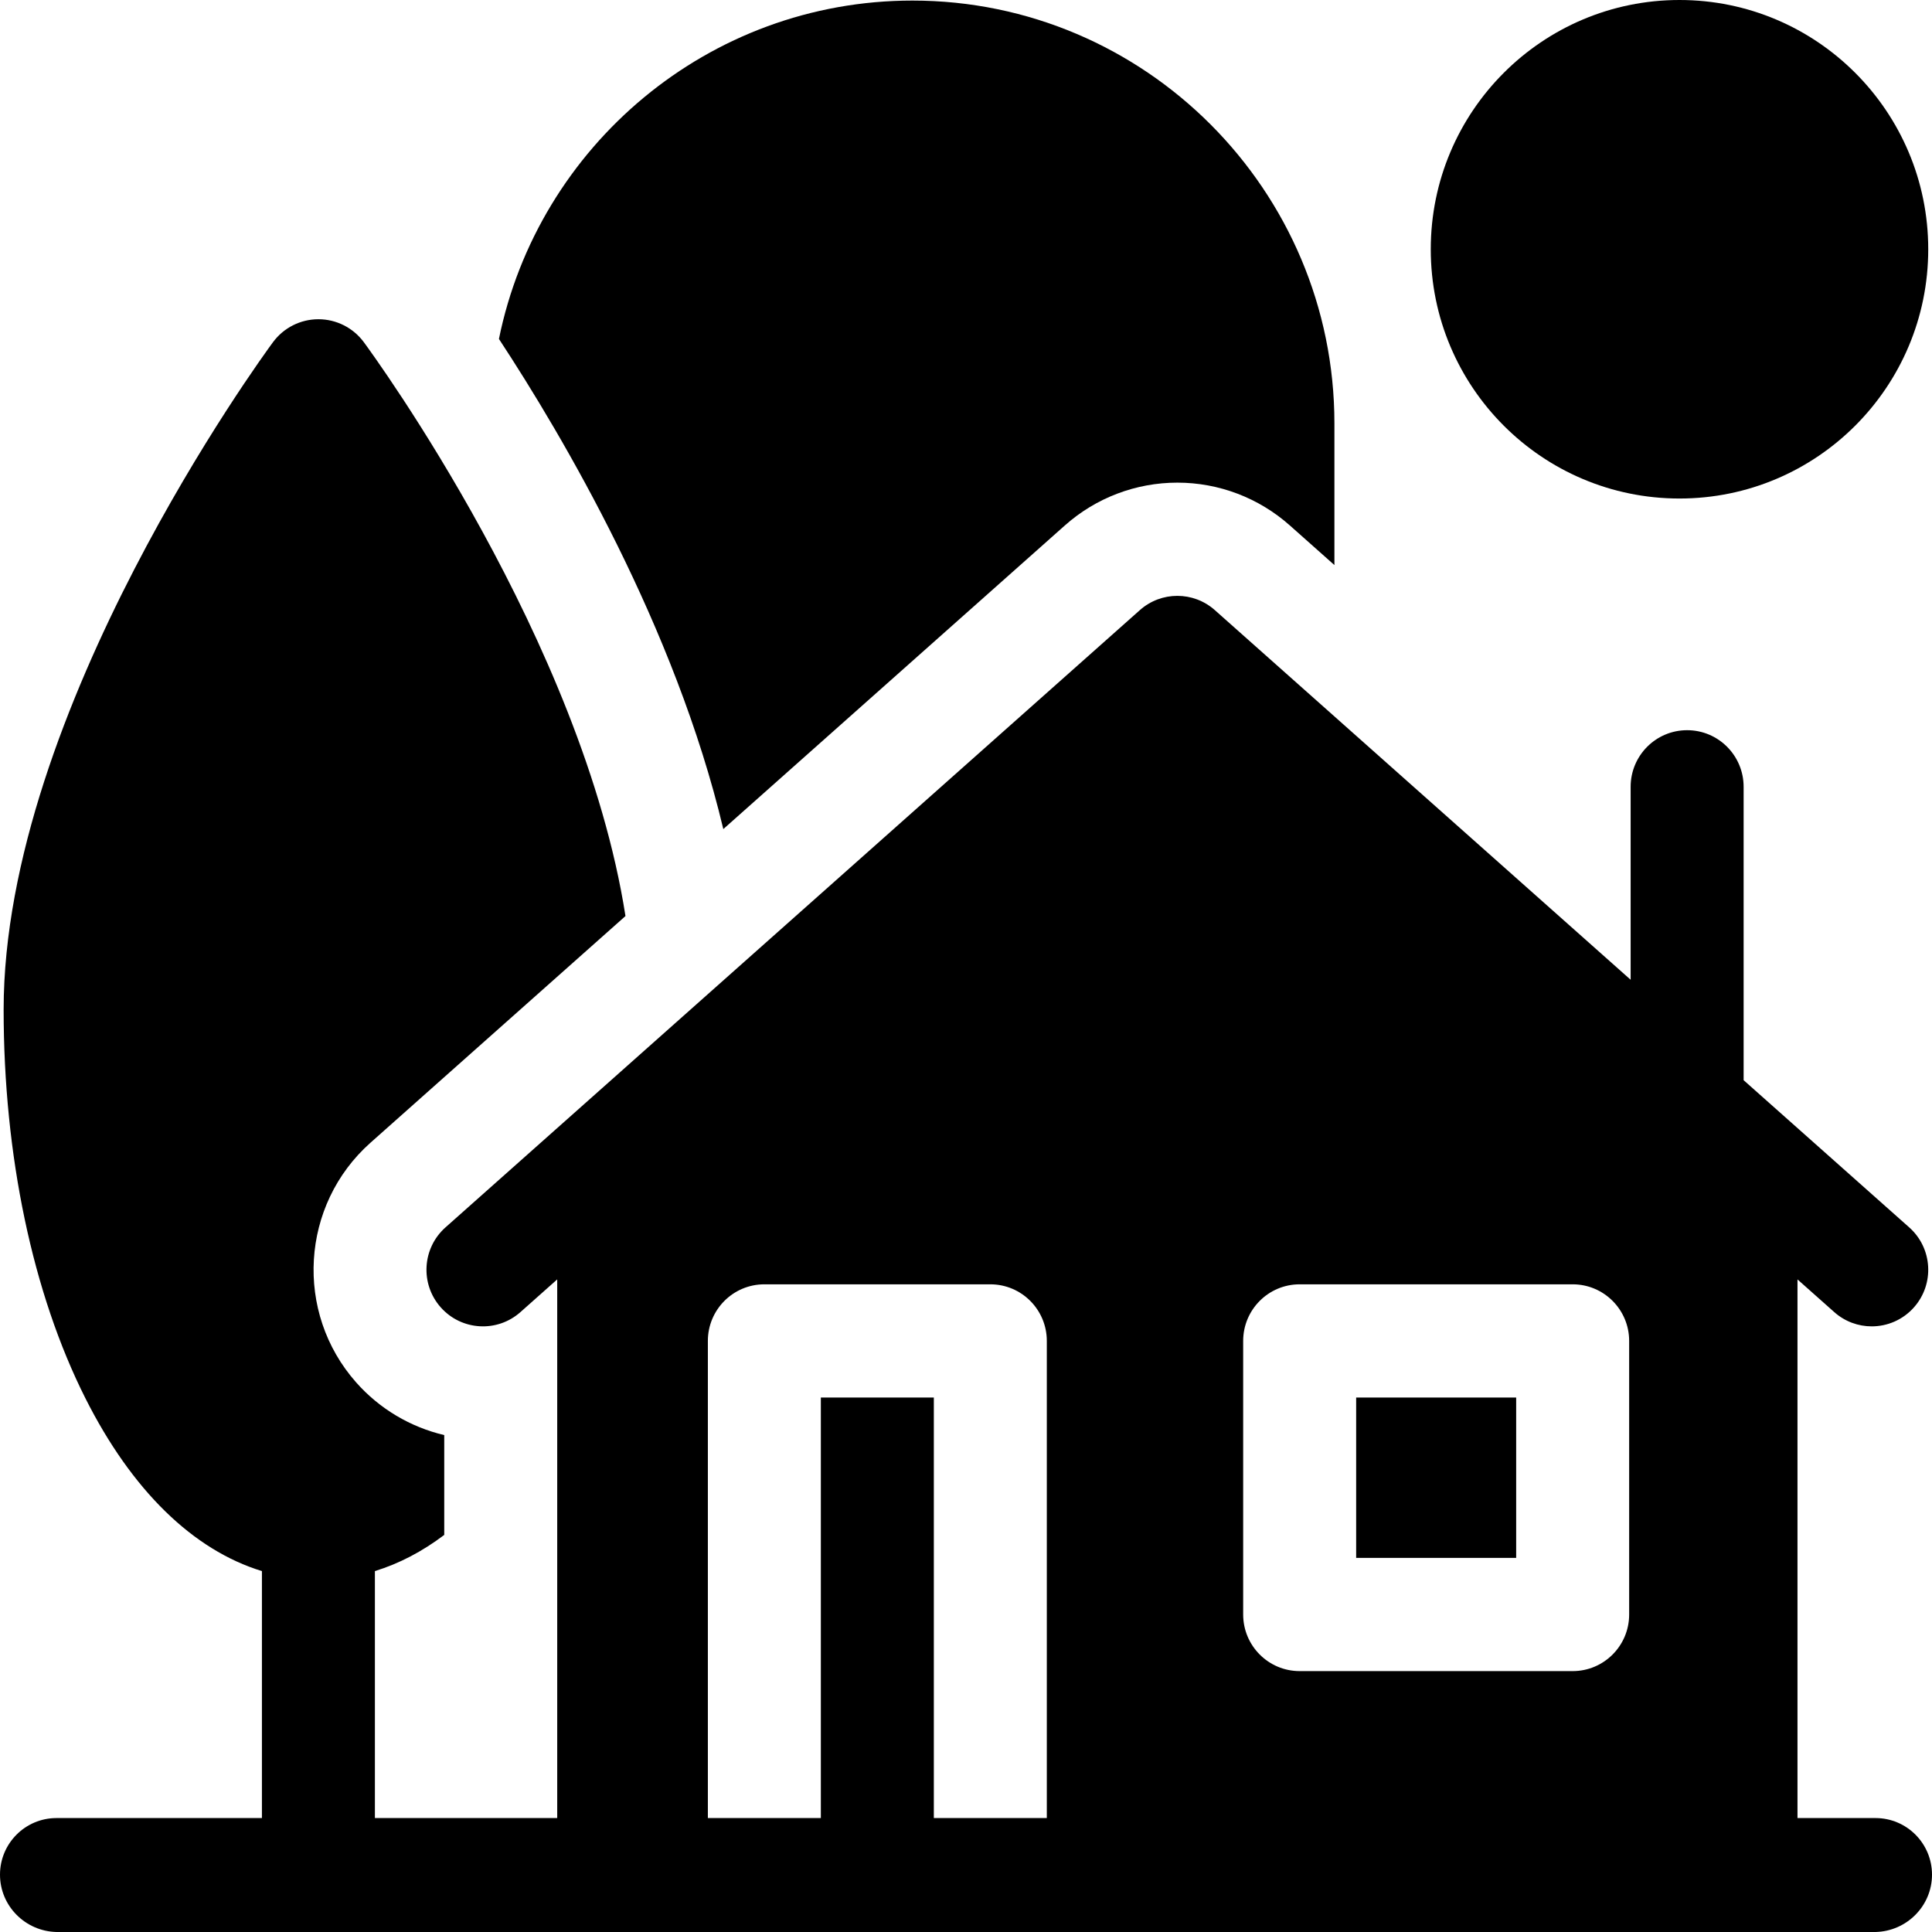
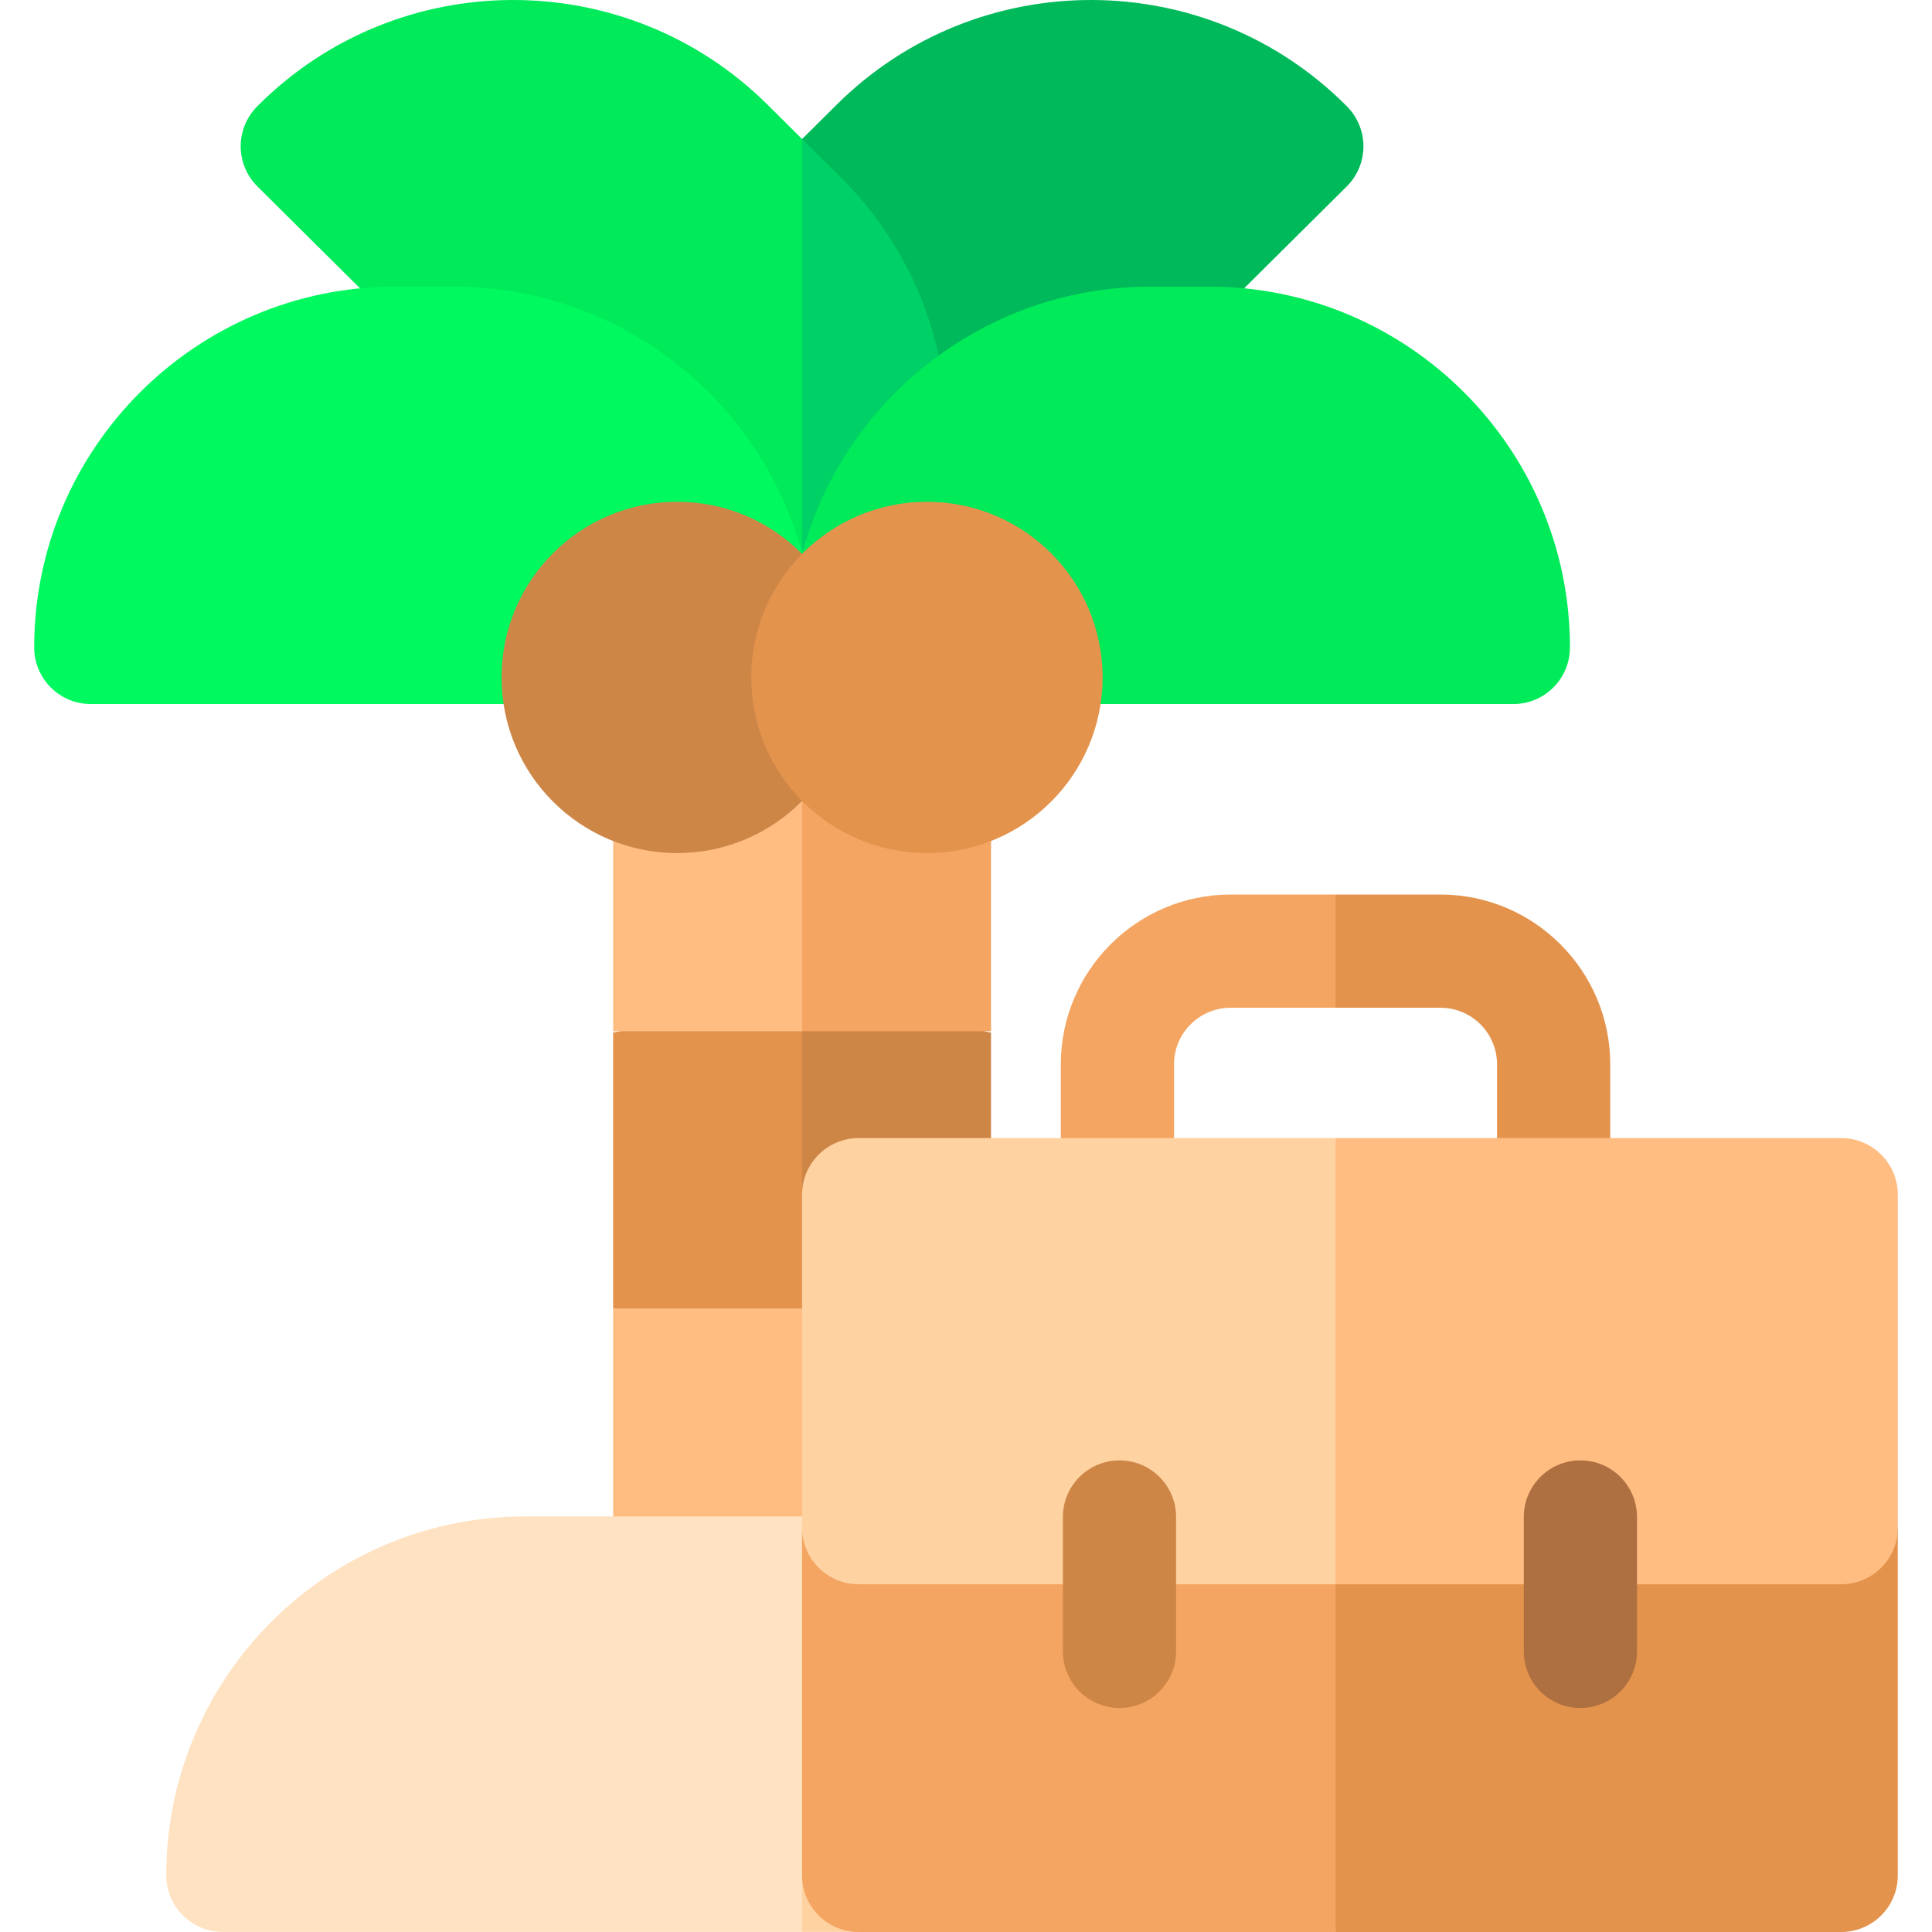
- <svg xmlns="http://www.w3.org/2000/svg" id="Layer_1" enable-background="new 0 0 512 512" height="512" viewBox="0 0 512 512" width="512">
-   <ellipse cx="445.084" cy="66.057" rx="65.918" ry="66.057" />
-   <path d="m359.396 370.362h42.405v42.494h-42.405z" />
-   <path d="m282.207 139.243c8.225-7.312 18.81-11.338 29.804-11.338s21.579 4.027 29.804 11.338l11.819 10.506v-37.537c0-61.791-50.165-112.061-111.827-112.061-54.012 0-99.202 38.573-109.583 89.673 16.979 25.843 46.735 76.358 59.462 129.889z" />
-   <path d="m497.029 481.804h-20.677v-142.746l9.744 8.662c2.85 2.534 6.397 3.78 9.929 3.779 4.133 0 8.247-1.705 11.205-5.047 5.487-6.198 4.921-15.68-1.265-21.178l-43.887-39.013v-77.75c0-8.285-6.703-15.002-14.971-15.002s-14.971 6.717-14.971 15.002v51.133l-110.192-97.956c-5.669-5.039-14.201-5.039-19.869 0l-184.02 163.585c-6.185 5.498-6.751 14.98-1.265 21.178 5.487 6.199 14.95 6.765 21.134 1.267l9.744-8.662v142.746h-48.316v-65.45c6.395-1.959 12.549-5.175 18.376-9.584v-26.458c-8.949-2.107-17.131-6.938-23.335-13.946-16.433-18.564-14.732-47.066 3.792-63.535l67.572-60.068c-11.374-72.714-66.72-148.528-69.334-152.074-2.823-3.828-7.291-6.087-12.041-6.087s-9.218 2.259-12.041 6.087c-2.915 3.953-71.378 97.723-71.378 176.884 0 38.637 7.689 75.197 21.651 102.945 12.316 24.477 28.579 40.266 46.797 45.837v65.451h-54.44c-8.268 0-14.971 6.717-14.971 15.002s6.703 15.002 14.971 15.194h461.382 20.677c8.268-.192 14.971-6.909 14.971-15.194s-6.704-15.002-14.972-15.002zm-167.575-126.444c0-8.285 6.703-15.002 14.971-15.002h72.347c8.268 0 14.971 6.717 14.971 15.002v72.499c0 8.285-6.703 15.002-14.971 15.002h-72.347c-8.268 0-14.971-6.717-14.971-15.002zm-81.979 126.444v-111.442h-29.942v111.442h-29.941v-126.444c0-8.286 6.703-15.002 14.971-15.002h59.883c8.268 0 14.971 6.717 14.971 15.002v126.444z" />
+ <svg xmlns="http://www.w3.org/2000/svg" id="Capa_1" enable-background="new 0 0 512 512" viewBox="0 0 512 512">
+   <g>
+     <g>
+       <g>
+         <path d="m356.968 28.204c-37.143-37.414-97.803-37.632-135.218-.488l-19.35 19.211c-18.124 17.994-28.156 41.968-28.248 67.507-.093 25.539 9.767 49.586 27.761 67.71 2.932 2.953 6.788 4.432 10.645 4.432 3.821 0 7.643-1.451 10.568-4.355l133.766-132.804c2.823-2.803 4.417-6.613 4.432-10.591.014-3.978-1.553-7.799-4.356-10.622z" fill="#00b95a" />
+         <g>
+           <path d="m203.364 27.716c-37.415-37.144-98.073-36.926-135.218.488-2.803 2.823-4.369 6.644-4.355 10.623.015 3.978 1.608 7.788 4.432 10.591l133.767 132.804c2.926 2.905 6.747 4.355 10.568 4.355l10.001-81.506-10.001-68.228z" fill="#00ea59" />
+           <path d="m222.714 46.928c0-.001 0-.001 0 0l-10.157-10.085v149.734c3.856 0 7.713-1.479 10.645-4.432 17.994-18.124 27.854-42.171 27.761-67.71-.092-25.539-10.125-49.514-28.249-67.507z" fill="#00d166" />
+         </g>
+         <path d="m120.281 75.963h-15.605c-52.722 0-95.614 42.892-95.614 95.614 0 8.284 6.716 15 15 15h176.833c8.284 0 15-6.716 15-15 0-52.722-42.893-95.614-95.614-95.614z" fill="#00f95f" />
+         <path d="m320.439 75.963h-15.535c-52.722 0-95.614 42.892-95.614 95.614 0 8.284 6.716 15 15 15h176.763c8.284 0 15-6.716 15-15-.001-52.722-42.892-95.614-95.614-95.614z" fill="#00ea59" />
+       </g>
+       <g>
+         <path d="m212.557 263.646-50.074 10v73.115l50.074 10.001 10.001-49.059z" fill="#e4934d" />
+         <path d="m212.557 356.762 50.074-10.001v-73.115l-50.074-10z" fill="#ce8647" />
+         <path d="m162.483 346.761v87.121h50.074l10.001-50.061-10.001-37.06z" fill="#ffbd82" />
+         <path d="m212.557 346.761h50.074v87.121h-50.074z" fill="#f4a562" />
+         <path d="m162.483 273.281h50.074l10.001-43.334-10.001-41.515h-50.074z" fill="#ffbd82" />
+         <path d="m212.557 188.432h50.074v84.849h-50.074z" fill="#f4a562" />
+       </g>
+       <circle cx="179.466" cy="179.527" fill="#ce8647" r="46.549" />
+       <circle cx="245.648" cy="179.527" fill="#e4934d" r="46.549" />
+       <g>
+         <path d="m139.162 401.875c-52.44 0-95.103 42.663-95.103 95.103 0 8.284 6.716 15 15 15h153.498l10.001-51.349-10.001-58.754z" fill="#ffe2c1" />
+         <path d="m285.953 401.875h-73.396v110.103h15l153.498-15c0-52.44-42.663-95.103-95.102-95.103z" fill="#ffd2a1" />
+       </g>
+     </g>
+     <g>
+       <g>
+         <path d="m311.126 324.04v-41.977c0-8.271 6.729-15 15-15h27.802l10.001-15-10.001-15h-27.802c-24.813 0-45 20.187-45 45v41.977z" fill="#f4a562" />
+         <path d="m396.731 282.063v41.977h30v-41.977c0-24.813-20.187-45-45-45h-27.802v30h27.802c8.271 0 15 6.729 15 15z" fill="#e4934d" />
+       </g>
+       <g>
+         <path d="m212.557 404.847v92.153c0 8.284 6.716 15 15 15h126.372l10.001-66.706-10.001-66.706z" fill="#f4a562" />
+         <path d="m353.929 378.588v133.412h134.009c8.284 0 15-6.716 15-15v-92.153z" fill="#e4934d" />
+       </g>
+       <g>
+         <path d="m227.557 301.603c-8.284 0-15 6.716-15 15v88.244c0 8.284 6.716 15 15 15h126.372l9.328-59.122-9.328-59.122z" fill="#ffd2a1" />
+         <path d="m487.938 301.603h-134.009v118.244h134.009c8.284 0 15-6.716 15-15v-88.244c0-8.284-6.716-15-15-15z" fill="#ffbd82" />
+       </g>
+       <g>
+         <g>
+           <path d="m296.675 452.638c-8.284 0-15-6.716-15-15v-35.621c0-8.284 6.716-15 15-15s15 6.716 15 15v35.621c0 8.284-6.716 15-15 15z" fill="#ce8647" />
+         </g>
+       </g>
+       <g>
+         <g>
+           <path d="m418.82 452.638c-8.284 0-15-6.716-15-15v-35.621c0-8.284 6.716-15 15-15s15 6.716 15 15v35.621c0 8.284-6.716 15-15 15z" fill="#ae6f41" />
+         </g>
+       </g>
+     </g>
+   </g>
+   <g />
+   <g />
+   <g />
+   <g />
+   <g />
+   <g />
+   <g />
+   <g />
+   <g />
+   <g />
+   <g />
+   <g />
+   <g />
+   <g />
+   <g />
</svg>
